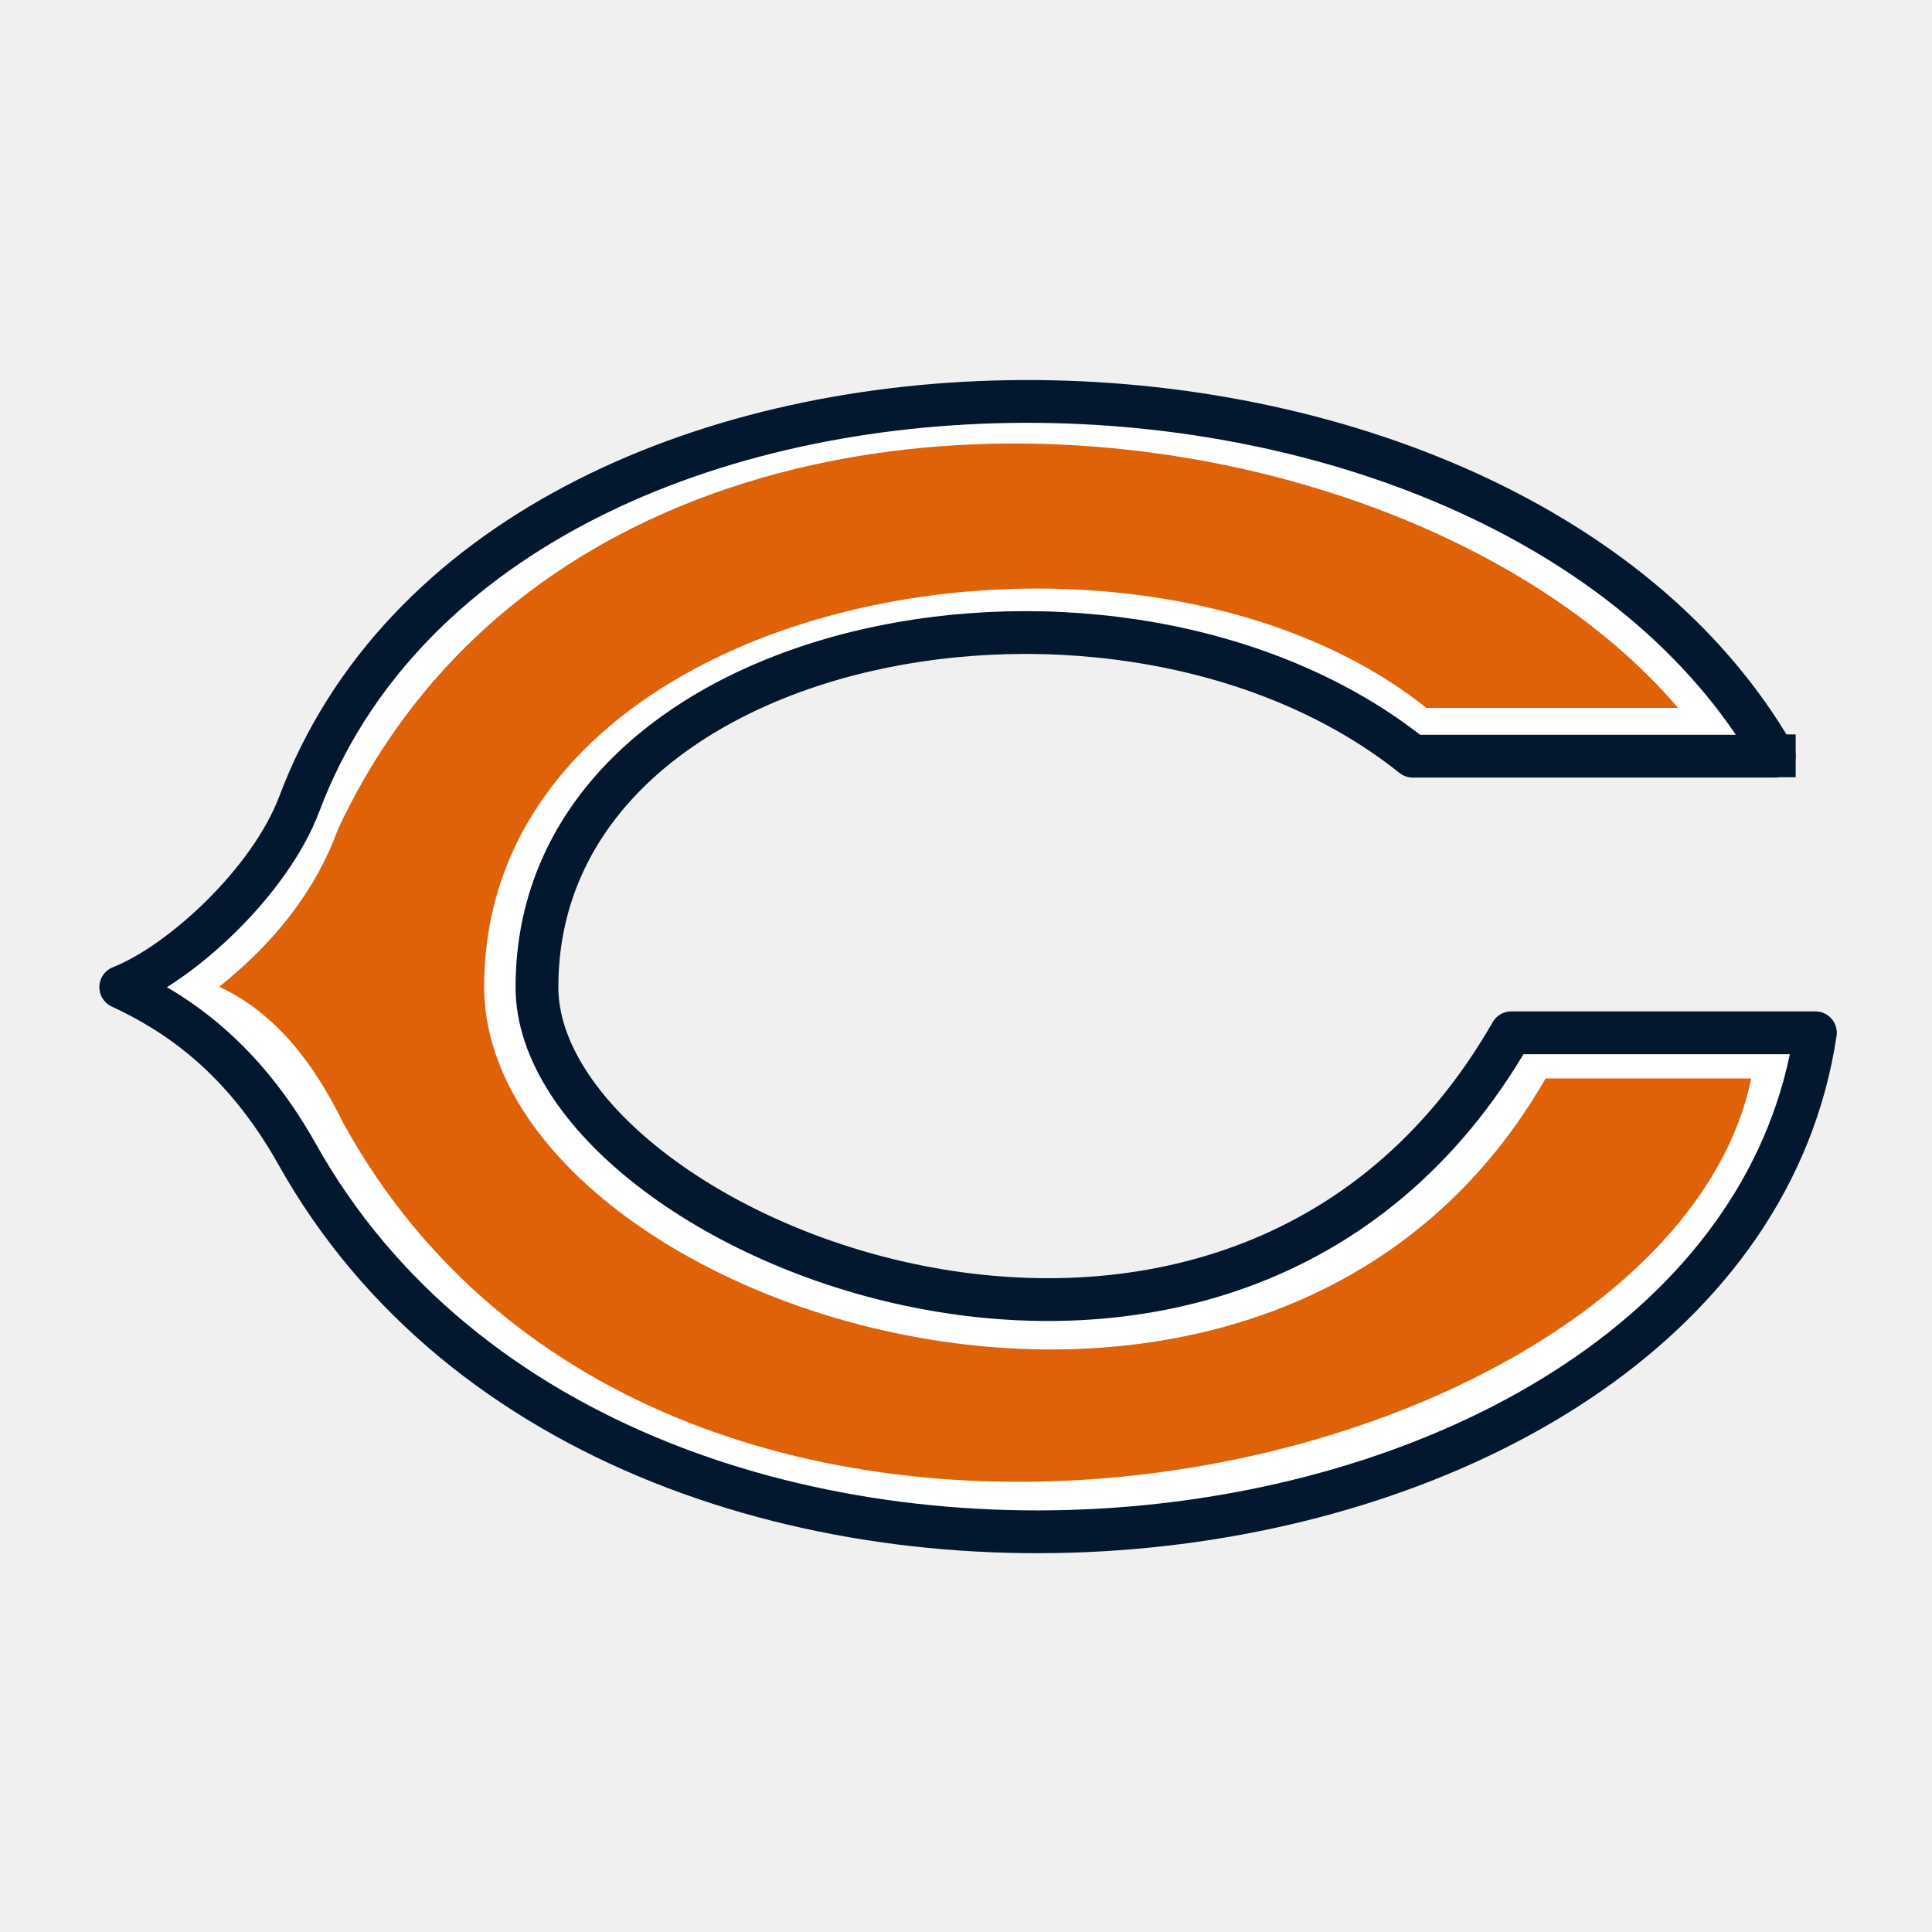
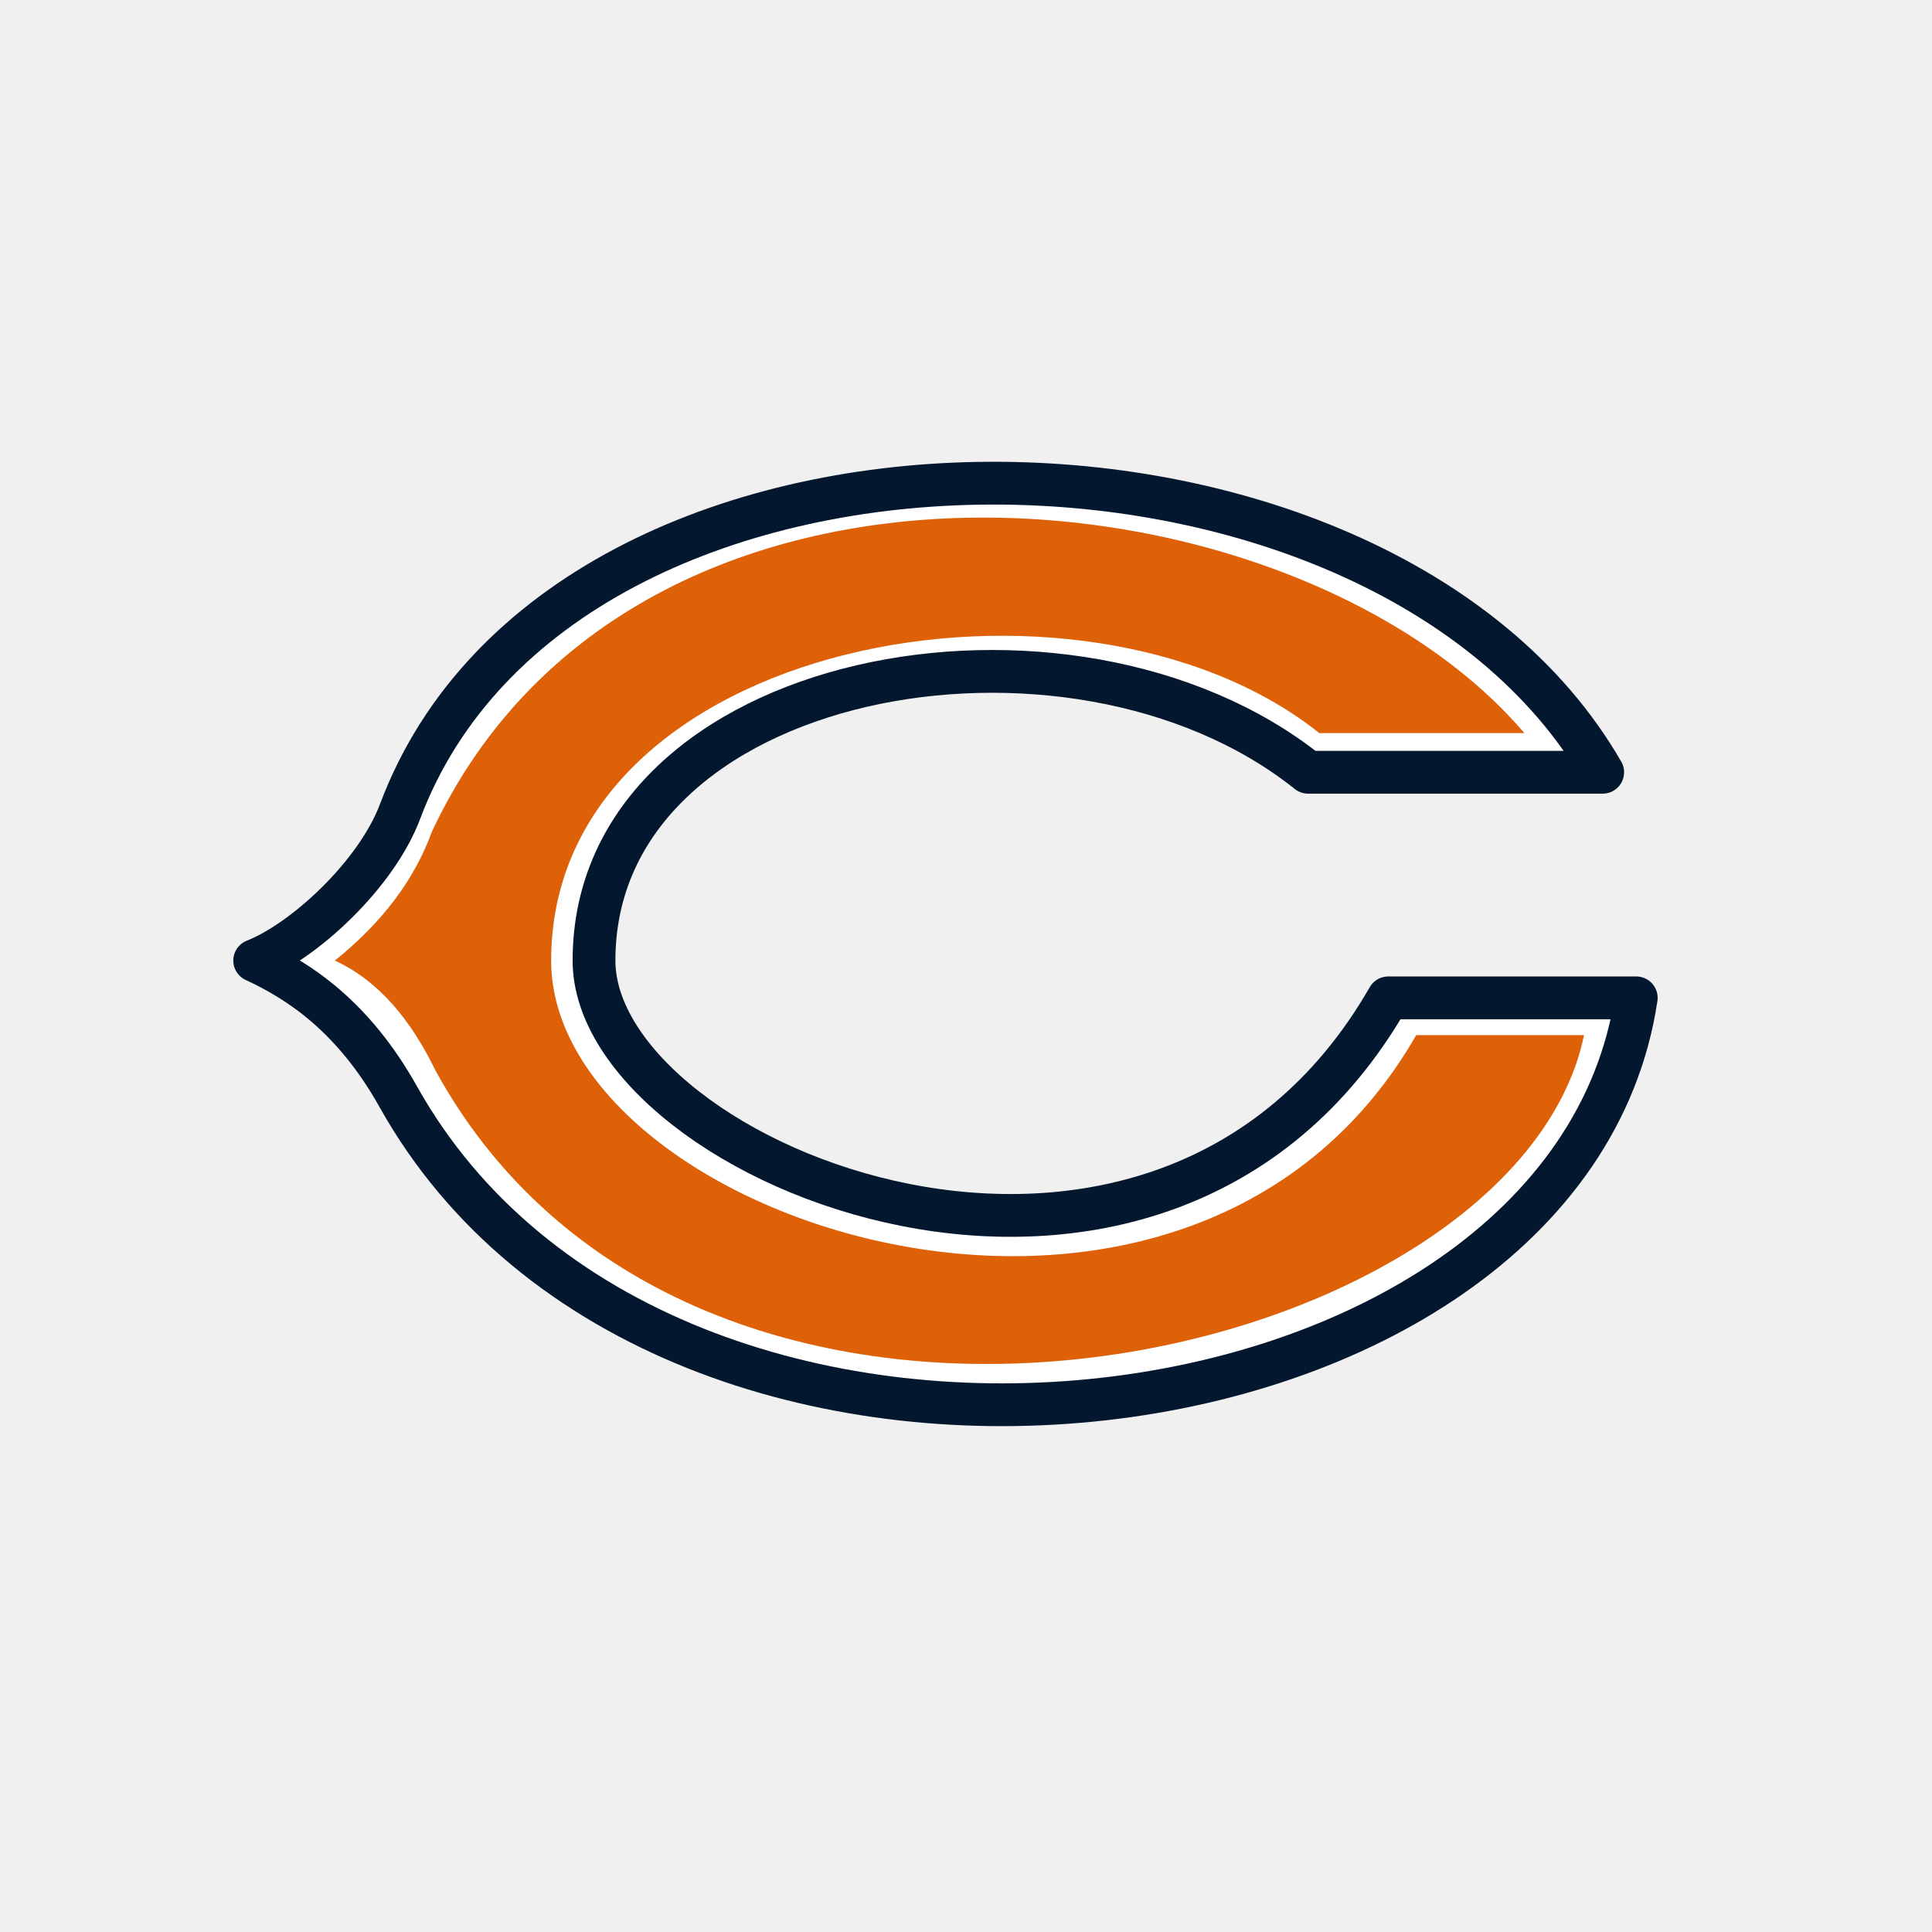
- <svg xmlns="http://www.w3.org/2000/svg" width="512" height="512" viewBox="0 0 512 512">
-   <g>
-     <g>
-       <path fill="#fff" d="M400.5 273.7h80.6c-22.5 150.6-315.5 187.5-402.4 32.1-14.6-26.1-32.3-37.6-46.7-44.2 16-6.3 39.5-27.9 47.3-48.5 53-141.1 318-139.1 390.9-12.7h-95.8c-77.4-61.8-232.1-33.3-232.1 61.2 0 66.2 183.9 141.5 258.2 12.1zm63.6 12.1h-54.5c-74.3 129.4-281.2 60.7-281.2-24.2 0-104.8 172.3-135.8 249.7-73.9h66.7c-75.4-88.3-289.2-109.3-355.2 32-5.7 15.6-16.2 29.5-31.5 41.8 14.4 6.7 24.8 19.4 32.7 35.8 85.9 156.8 350.8 96.7 373.3-11.5z" />
-       <path fill="#DF6108" d="M409.6 285.8h54.5c-22.5 108.2-287.4 168.3-373.3 11.5-8-16.3-18.3-29.1-32.7-35.8 15.4-12.3 25.9-26.3 31.5-41.8 66-141.3 279.9-120.3 355.1-32.1h-66.7c-77.4-61.8-249.7-30.9-249.7 73.9.1 85 207 153.7 281.3 24.3z" />
-       <g fill="none" stroke="#03182F" stroke-width="11.34" stroke-linecap="square" stroke-linejoin="round">
-         <path d="M470.2 200.3" />
-         <path d="M470.2 200.3c-72.9-126.3-337.9-128.3-390.9 12.8-7.8 20.6-31.3 42.2-47.3 48.5 14.4 6.7 32.1 18.2 46.7 44.2 86.9 155.4 379.9 118.5 402.4-32.1h-80.6c-74.3 129.4-258.2 54.1-258.2-12.1 0-94.5 154.8-123 232.1-61.2h95.8z" />
+ <svg xmlns="http://www.w3.org/2000/svg" width="512px" height="512px" viewBox="0 0 512 512" version="1.1">
+   <defs />
+   <g id="Page-1" stroke="none" stroke-width="1" fill="none" fill-rule="evenodd">
+     <g id="chicago-bears">
+       <g id="svg" transform="translate(67, 128)">
+         <path d="M300.91,136.443 L366.624,136.443 C348.26,259.258 109.424,289.315 38.54,162.629 C26.646,141.376 12.246,131.986 0.496,126.558 C13.508,121.454 32.716,103.84 39.031,87.033 C82.246,-27.986 298.322,-26.372 357.726,76.656 L279.662,76.656 C216.593,26.247 90.418,49.487 90.418,126.558 C90.418,180.569 240.319,241.961 300.91,136.443 L300.91,136.443 Z M352.788,146.325 L308.316,146.325 C247.732,251.842 79.058,195.833 79.058,126.563 C79.058,41.086 219.554,15.874 282.628,66.278 L336.976,66.278 C275.594,-5.616 101.22,-22.733 47.433,92.469 C42.82,105.149 34.259,116.516 21.739,126.558 C33.493,131.986 41.93,142.391 48.421,155.713 C118.473,283.514 334.424,234.554 352.788,146.325 L352.788,146.325 Z" id="Fill-1" fill="#FFFFFF" />
+         <path d="M308.316,146.325 L352.788,146.325 C334.424,234.554 118.473,283.514 48.421,155.713 C41.93,142.391 33.493,131.986 21.739,126.558 C34.259,116.516 42.82,105.149 47.433,92.469 C101.22,-22.733 275.594,-5.616 336.976,66.278 L282.628,66.278 C219.554,15.874 79.058,41.086 79.058,126.563 C79.058,195.833 247.732,251.842 308.316,146.325" id="Fill-2" fill="#DF6107" />
+         <path d="M357.731,76.656 L357.726,76.656 L357.731,76.656 Z M357.726,76.656 C298.322,-26.372 82.246,-27.986 39.031,87.033 C32.716,103.84 13.508,121.454 0.496,126.558 C12.246,131.986 26.646,141.376 38.54,162.629 C109.424,289.315 348.26,259.258 366.624,136.443 L300.91,136.443 C240.319,241.961 90.418,180.569 90.418,126.558 C90.418,49.487 216.593,26.247 279.662,76.656 L357.726,76.656 L357.726,76.656 Z" id="Stroke-3" stroke="#03182F" stroke-width="11.34" stroke-linecap="square" stroke-linejoin="round" />
      </g>
    </g>
  </g>
</svg>
